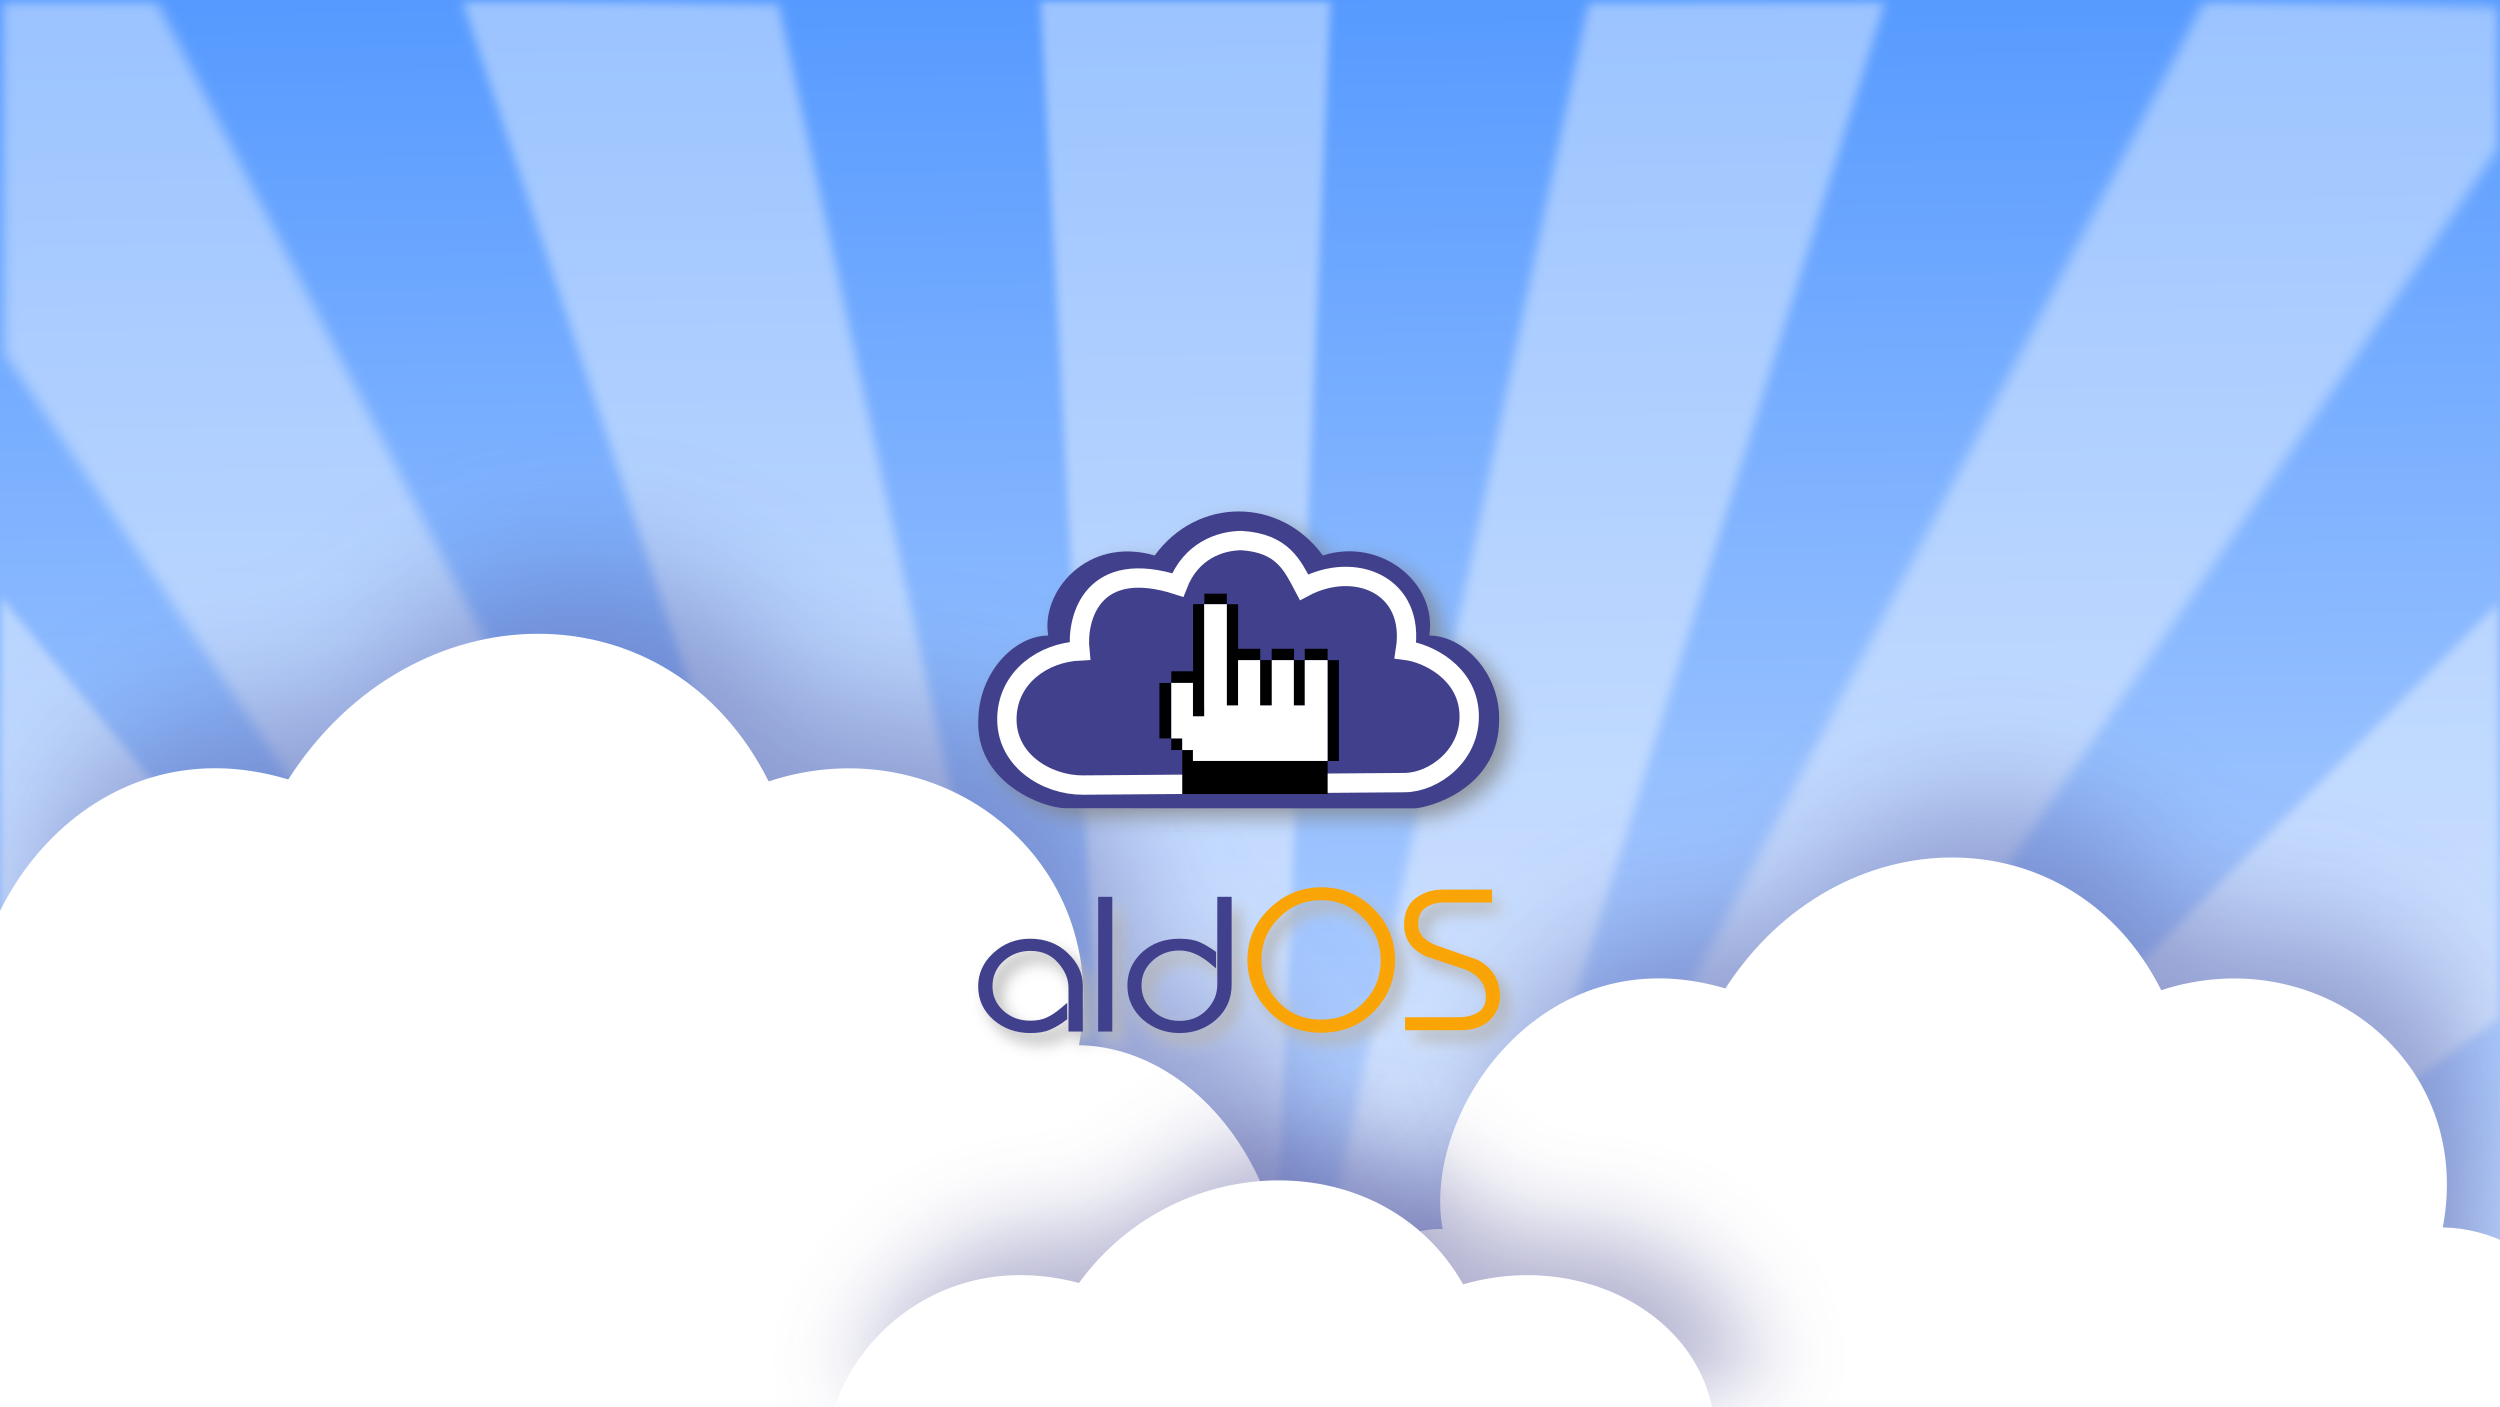
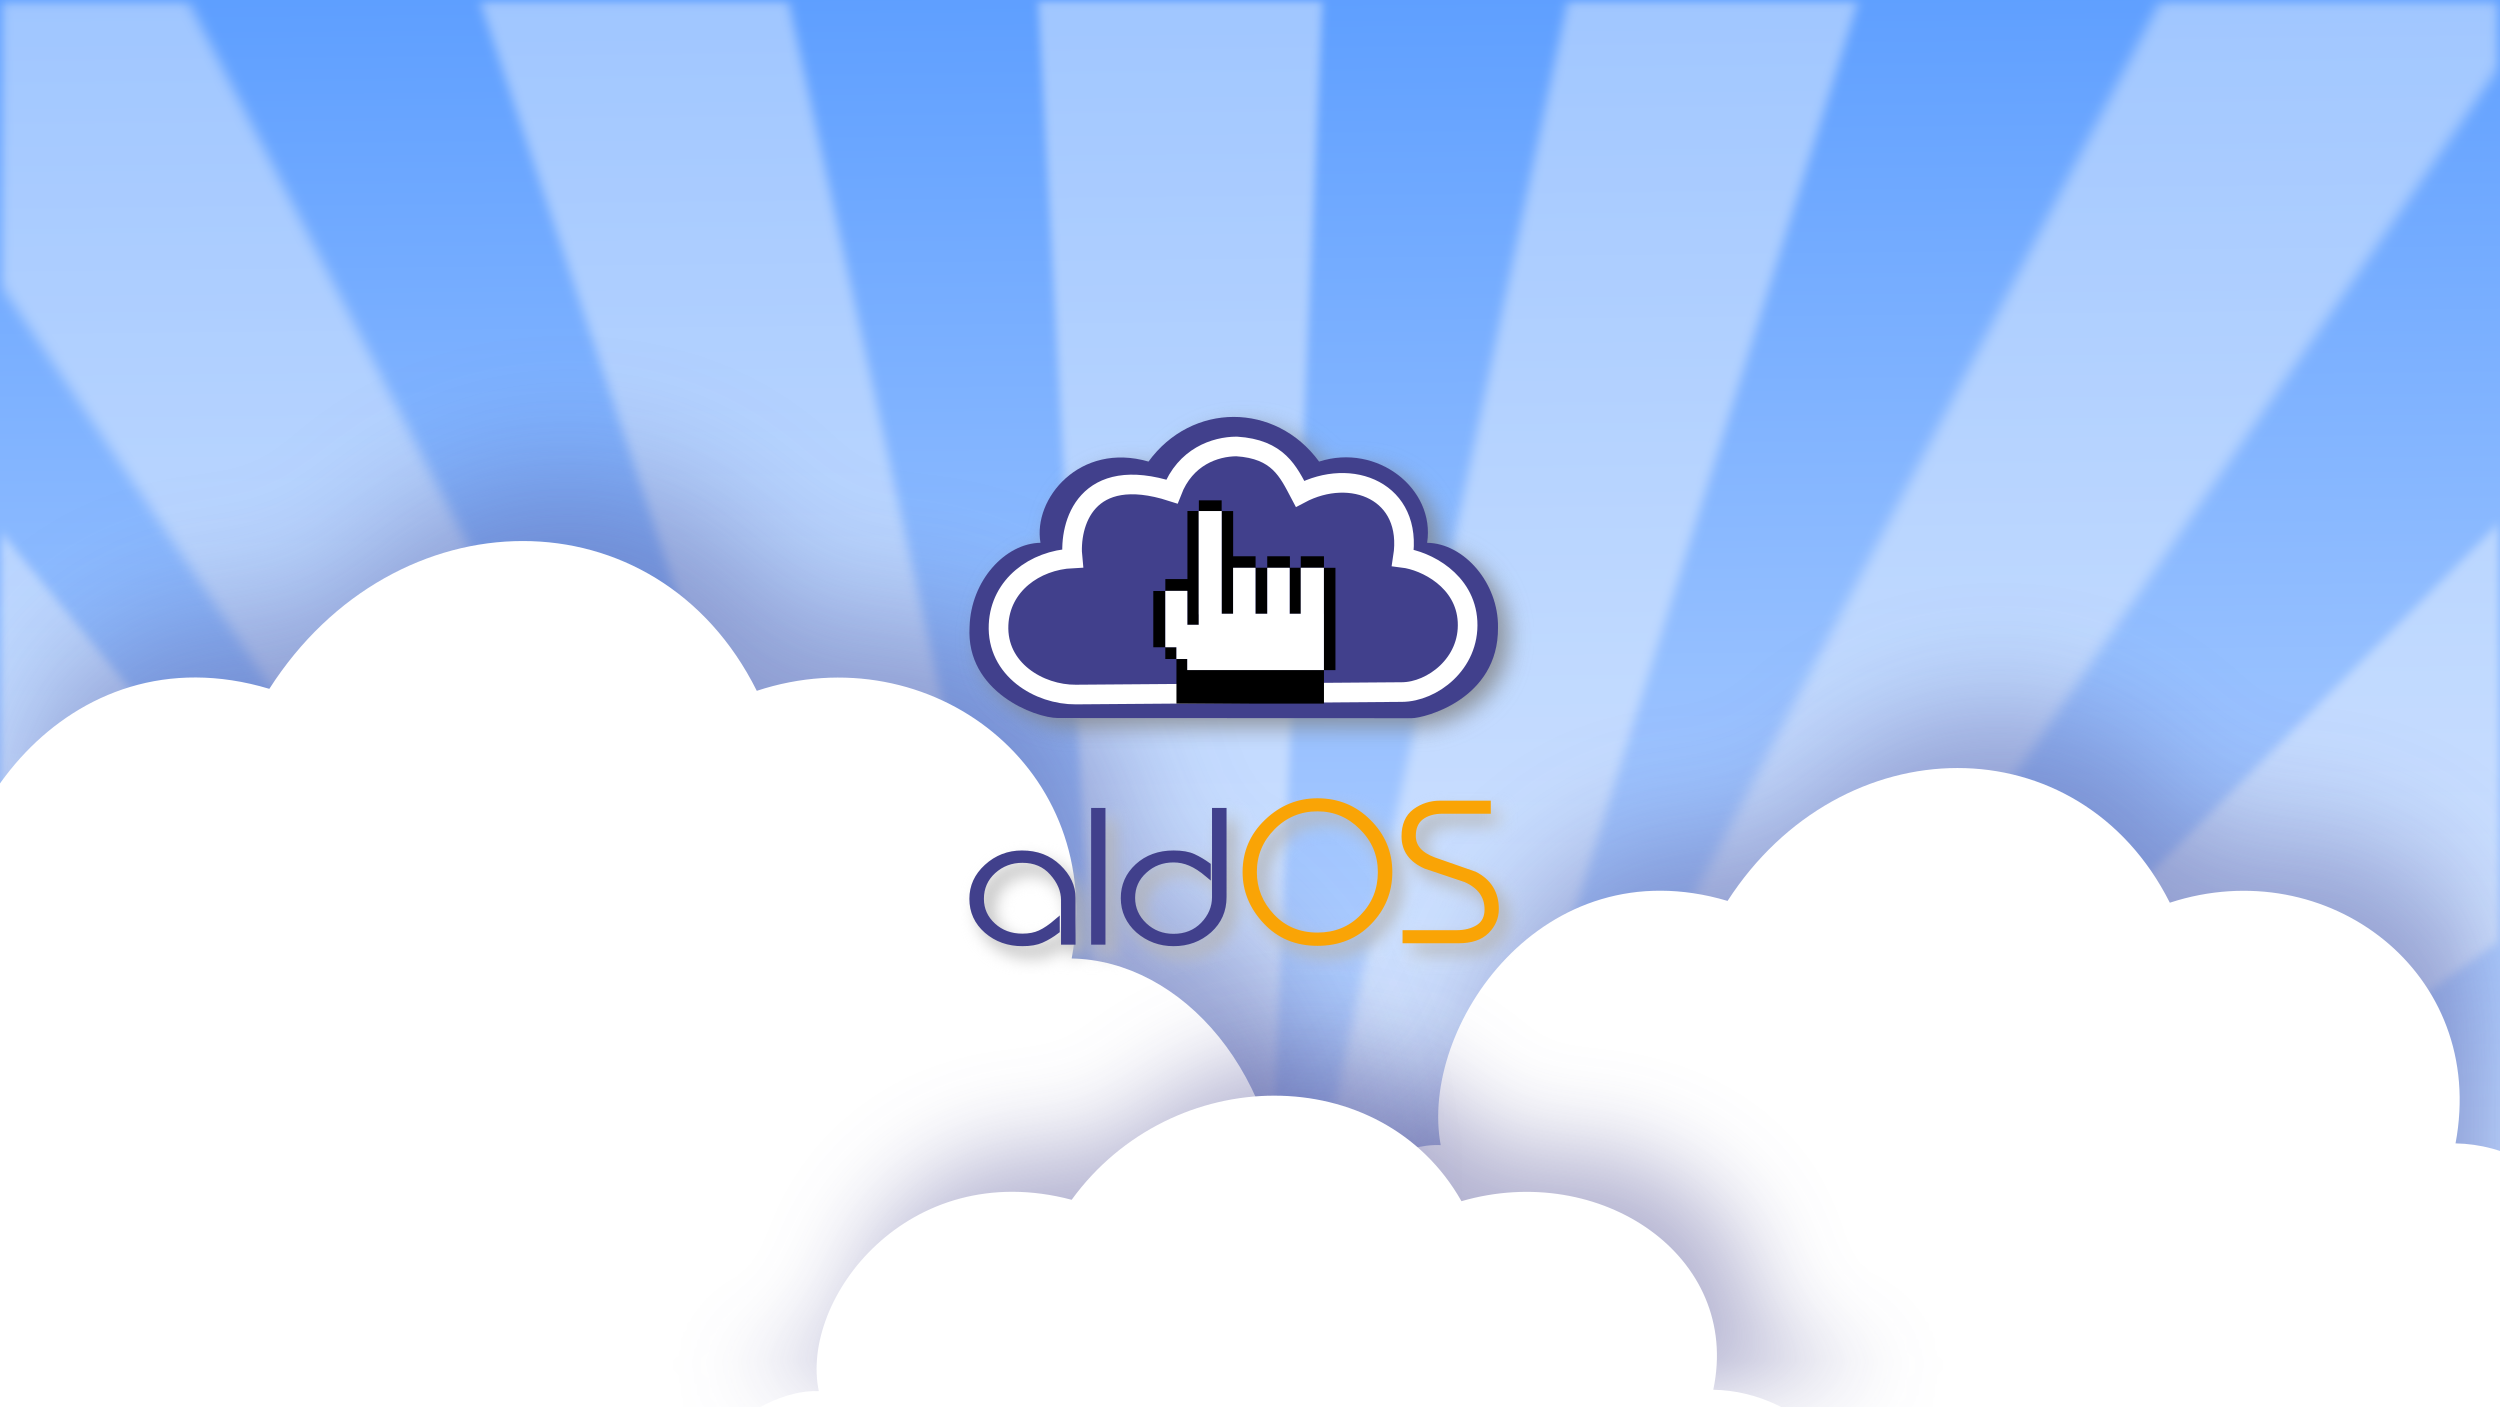
<svg xmlns="http://www.w3.org/2000/svg" xmlns:xlink="http://www.w3.org/1999/xlink" width="1920" height="1080" id="svg2915" version="1.1">
  <defs id="defs2917">
    <linearGradient id="linearGradient924">
      <stop style="stop-color:#d5e5ff;stop-opacity:1" offset="0" id="stop920" />
      <stop style="stop-color:#5599ff;stop-opacity:1" offset="1" id="stop922" />
    </linearGradient>
    <linearGradient id="linearGradient5002">
      <stop style="stop-color:#204a87;stop-opacity:1;" offset="0" id="stop5004" />
      <stop style="stop-color:#204a87;stop-opacity:0;" offset="1" id="stop5006" />
    </linearGradient>
    <linearGradient id="linearGradient3244">
      <stop style="stop-color:#016afa;stop-opacity:1" offset="0" id="stop3246" />
      <stop id="stop4424" offset="0.45" style="stop-color:#417dcd;stop-opacity:0.776" />
      <stop style="stop-color:#2db18b;stop-opacity:1" offset="1" id="stop3248" />
    </linearGradient>
-     <filter id="filter4570" style="color-interpolation-filters:sRGB">
-       <feGaussianBlur stdDeviation="1.561" id="feGaussianBlur4572" />
-     </filter>
    <linearGradient xlink:href="#linearGradient5002" id="linearGradient5008" x1="1148.466" y1="779.214" x2="1138.274" y2="782.449" gradientUnits="userSpaceOnUse" />
    <linearGradient xlink:href="#linearGradient5002" id="linearGradient5012" gradientUnits="userSpaceOnUse" x1="1148.466" y1="779.214" x2="1138.274" y2="782.449" gradientTransform="matrix(0.497709,0,0,0.497709,565.9282,392.8866)" />
    <linearGradient xlink:href="#linearGradient5002-4" id="linearGradient5008-5" x1="1148.466" y1="779.214" x2="1138.274" y2="782.449" gradientUnits="userSpaceOnUse" />
    <linearGradient id="linearGradient5002-4">
      <stop style="stop-color:#204a87;stop-opacity:1;" offset="0" id="stop5004-9" />
      <stop style="stop-color:#204a87;stop-opacity:0;" offset="1" id="stop5006-8" />
    </linearGradient>
    <filter style="color-interpolation-filters:sRGB" id="filter1052" x="-0.038" width="1.076" y="-0.14" height="1.28">
      <feGaussianBlur stdDeviation="3.366" id="feGaussianBlur1054" />
    </filter>
    <filter style="color-interpolation-filters:sRGB" id="filter1138" x="-0.047" width="1.094" y="-0.083" height="1.165">
      <feGaussianBlur stdDeviation="4.186" id="feGaussianBlur1140" />
    </filter>
-     <linearGradient xlink:href="#linearGradient924" id="linearGradient926" x1="668.059" y1="1272.882" x2="655.672" y2="65.14" gradientUnits="userSpaceOnUse" />
+     <linearGradient xlink:href="#linearGradient924" id="linearGradient926" x1="668.059" y1="1272.882" x2="655.672" y2="65.14" gradientUnits="userSpaceOnUse" gradientTransform="matrix(1.014694,0,0,1.014694,-13.96026,-79.40222)" />
    <filter style="color-interpolation-filters:sRGB" id="filter1089" x="-0.094" width="1.189" y="-0.165" height="1.33">
      <feGaussianBlur stdDeviation="8.395" id="feGaussianBlur1091" />
    </filter>
    <filter style="color-interpolation-filters:sRGB" id="filter1255" x="-0.094" width="1.189" y="-0.165" height="1.33">
      <feGaussianBlur stdDeviation="8.395" id="feGaussianBlur1257" />
    </filter>
    <filter style="color-interpolation-filters:sRGB" id="filter1089-0" x="-0.094" width="1.189" y="-0.165" height="1.33">
      <feGaussianBlur stdDeviation="8.395" id="feGaussianBlur1091-2" />
    </filter>
    <filter style="color-interpolation-filters:sRGB" id="filter1665" x="-0.037" width="1.073" y="-0.007" height="1.014">
      <feGaussianBlur stdDeviation="3.399" id="feGaussianBlur1667" />
    </filter>
    <filter style="color-interpolation-filters:sRGB" id="filter1669" x="-0.021" width="1.042" y="-0.008" height="1.017">
      <feGaussianBlur stdDeviation="3.988" id="feGaussianBlur1671" />
    </filter>
    <filter style="color-interpolation-filters:sRGB" id="filter1673" x="-0.014" width="1.029" y="-0.01" height="1.021">
      <feGaussianBlur stdDeviation="4.976" id="feGaussianBlur1675" />
    </filter>
    <filter style="color-interpolation-filters:sRGB" id="filter1677" x="-0.013" width="1.025" y="-0.012" height="1.023">
      <feGaussianBlur stdDeviation="3.646" id="feGaussianBlur1679" />
    </filter>
    <filter style="color-interpolation-filters:sRGB" id="filter1685" x="-0.02" width="1.04" y="-0.009" height="1.017">
      <feGaussianBlur stdDeviation="4.057" id="feGaussianBlur1687" />
    </filter>
    <filter style="color-interpolation-filters:sRGB" id="filter1693" x="-0.016" width="1.032" y="-0.01" height="1.019">
      <feGaussianBlur stdDeviation="4.729" id="feGaussianBlur1695" />
    </filter>
    <filter style="color-interpolation-filters:sRGB" id="filter1697" x="-0.013" width="1.027" y="-0.011" height="1.022">
      <feGaussianBlur stdDeviation="3.423" id="feGaussianBlur1699" />
    </filter>
    <clipPath clipPathUnits="userSpaceOnUse" id="clipPath932">
      <rect y="144.108" x="-205.231" height="1200" width="1920" id="rect934" style="opacity:0.99;fill:url(#linearGradient936);fill-opacity:1;fill-rule:evenodd;stroke:none" />
    </clipPath>
    <linearGradient xlink:href="#linearGradient924" id="linearGradient936" gradientUnits="userSpaceOnUse" gradientTransform="translate(55.74192,74.32259)" x1="668.059" y1="1272.882" x2="655.672" y2="65.14" />
    <clipPath clipPathUnits="userSpaceOnUse" id="clipPath938">
      <rect y="225.019" x="768.841" height="1066.287" width="1936.549" id="rect940" style="opacity:0.99;fill:url(#linearGradient942);fill-opacity:1;fill-rule:evenodd;stroke:none;stroke-width:0.947" />
    </clipPath>
    <linearGradient xlink:href="#linearGradient924" id="linearGradient942" gradientUnits="userSpaceOnUse" gradientTransform="matrix(1.008619,0,0,0.8885726,1032.064,163.0098)" x1="668.059" y1="1272.882" x2="655.672" y2="65.14" />
    <clipPath clipPathUnits="userSpaceOnUse" id="clipPath944">
      <rect y="6.742" x="-480.904" height="1185.862" width="2134.371" id="rect946" style="opacity:0.99;fill:url(#linearGradient948);fill-opacity:1;fill-rule:evenodd;stroke:none;stroke-width:1.048" />
    </clipPath>
    <linearGradient xlink:href="#linearGradient924" id="linearGradient948" gradientUnits="userSpaceOnUse" gradientTransform="matrix(1.111651,0,0,0.9882183,-190.7924,-62.22079)" x1="668.059" y1="1272.882" x2="655.672" y2="65.14" />
  </defs>
  <g id="layer1" transform="translate(260.9733,-69.78507)">
-     <rect y="69.785" x="-260.973" height="1200" width="1920" id="rect9055" style="opacity:0.99;fill:url(#linearGradient926);fill-opacity:1;fill-rule:evenodd;stroke:none" />
-     <path transform="matrix(0.2869756,-1.047504,1.047504,0.2869756,-369.4843,540.8214)" d="M 60.073,40.643 41.323,28.619 33.201,49.36 38.842,27.811 16.606,26.496 38.843,25.203 33.223,3.649 41.325,24.398 60.087,12.392 42.857,26.509 Z" id="use4486" style="color:#000000;display:inline;overflow:visible;visibility:visible;opacity:0.643;fill:#ffffff;fill-opacity:1;fill-rule:evenodd;stroke:none;stroke-width:1.5;marker:none;filter:url(#filter4570);enable-background:accumulate" />
-     <path transform="matrix(-0.1803663,0.644483,-0.644483,-0.1803663,-292.6119,254.416)" d="M 60.073,40.643 41.323,28.619 33.201,49.36 38.842,27.811 16.606,26.496 38.843,25.203 33.223,3.649 41.325,24.398 60.087,12.392 42.857,26.509 Z" id="use4488" style="color:#000000;display:inline;overflow:visible;visibility:visible;opacity:0.643;fill:#ffffff;fill-opacity:1;fill-rule:evenodd;stroke:none;stroke-width:1.5;marker:none;filter:url(#filter4570);enable-background:accumulate" />
-     <path style="opacity:0.409;fill:#ffffff;fill-opacity:1;stroke:none;stroke-width:0.952;stroke-miterlimit:4;stroke-dasharray:none;stroke-opacity:0.776;filter:url(#filter1677)" d="m 1658.406,532.403 1.003,318.782 -614.77,441.111 -83.801,-58.96 z" id="rect1568-1-0-5" />
-     <path style="opacity:0.409;fill:#ffffff;fill-opacity:1;stroke:none;stroke-width:0.952;stroke-miterlimit:4;stroke-dasharray:none;stroke-opacity:0.776;filter:url(#filter1673)" d="m 1432.422,69.634 226.351,5.381 7.608,95.98 -727.763,1063.327 -98.144,-29.438 z" id="rect1568-1-0" />
-     <path style="opacity:0.409;fill:#ffffff;fill-opacity:1;stroke:none;stroke-width:0.952;stroke-miterlimit:4;stroke-dasharray:none;stroke-opacity:0.776;filter:url(#filter1669)" d="M 959.201,71.589 1186.93,70.757 833.913,1205.309 726.358,1175.871 Z" id="rect1568-1" />
-     <g id="g1516" transform="matrix(0.8995626,0,0,1.011922,171.6297,62.96261)" clip-path="url(#clipPath944)">
+     <rect y="-8.592" x="-278.768" height="1217.633" width="1948.213" id="rect9055" style="opacity:0.99;fill:url(#linearGradient926);fill-opacity:1;fill-rule:evenodd;stroke:none;stroke-width:1.015" />
+     <path style="opacity:0.409;fill:#ffffff;fill-opacity:1;stroke:none;stroke-width:0.952;stroke-miterlimit:4;stroke-dasharray:none;stroke-opacity:0.776;filter:url(#filter1677)" d="m 1658.406,532.403 1.003,318.782 -614.77,441.111 -83.801,-58.96 z" id="rect1568-1-0-5" transform="matrix(1.014694,0,0,1.014694,-13.96026,-79.40222)" />
+     <path style="opacity:0.409;fill:#ffffff;fill-opacity:1;stroke:none;stroke-width:0.952;stroke-miterlimit:4;stroke-dasharray:none;stroke-opacity:0.776;filter:url(#filter1673)" d="m 1432.422,69.634 226.351,5.381 7.608,95.98 -727.763,1063.327 -98.144,-29.438 z" id="rect1568-1-0" transform="matrix(1.014694,0,0,1.014694,-13.96026,-79.40222)" />
+     <path style="opacity:0.409;fill:#ffffff;fill-opacity:1;stroke:none;stroke-width:0.952;stroke-miterlimit:4;stroke-dasharray:none;stroke-opacity:0.776;filter:url(#filter1669)" d="M 959.201,71.589 1186.93,70.757 833.913,1205.309 726.358,1175.871 Z" id="rect1568-1" transform="matrix(1.014694,0,0,1.014694,-13.96026,-79.40222)" />
+     <g id="g1516" transform="matrix(0.9127811,0,0,1.026792,160.1914,-15.51442)" clip-path="url(#clipPath944)">
      <path transform="matrix(5.490442,0,0,5.490442,161.1952,210.1168)" d="m 113.775,125.613 c -3.357,-16.011 15.499,-40.807 43.962,-33.27 17.457,-24.022 53.866,-24.337 67.775,0.244 24.138,-7.008 48.714,9.544 43.782,32.786 15.086,0.244 29.598,13.918 29.598,34.247 0,20.329 -20.63,36.696 -34.736,36.696 H 119.892 c -13.613,0 -34.736,-16.366 -34.736,-36.696 0,-20.329 17.447,-34.497 28.618,-34.006 z" style="opacity:0.409;fill:#41408c;fill-opacity:1;stroke-width:2.015;filter:url(#filter1089)" id="rect1948-6-9-5" />
      <path id="rect1948-2-3" style="opacity:1;fill:#ffffff;fill-opacity:1;stroke-width:11.063" d="m 750.77,939.592 c -18.43,-87.909 85.097,-224.049 241.373,-182.669 95.845,-131.893 295.75,-133.618 372.117,1.338 132.526,-38.477 267.462,52.4 240.385,180.009 82.826,1.338 162.505,76.415 162.505,188.033 0,111.617 -113.266,201.475 -190.714,201.475 H 784.358 c -74.743,0 -190.713,-89.858 -190.713,-201.475 0,-111.617 95.79,-189.402 157.125,-186.71 z" />
    </g>
-     <path style="opacity:0.409;fill:#ffffff;fill-opacity:1;stroke:none;stroke-width:0.952;stroke-miterlimit:4;stroke-dasharray:none;stroke-opacity:0.776;filter:url(#filter1665)" d="M 537.994,68.237 H 760.962 L 711.414,1204.753 599.93,1204.303 Z" id="rect1568" />
-     <path style="opacity:0.409;fill:#ffffff;fill-opacity:1;stroke:none;stroke-width:0.952;stroke-miterlimit:4;stroke-dasharray:none;stroke-opacity:0.776;filter:url(#filter1685)" d="M 336.809,72.731 93.595,68.802 471.387,1206.452 l 107.555,-29.438 z" id="rect1568-1-1" />
-     <path style="opacity:0.409;fill:#ffffff;fill-opacity:1;stroke:none;stroke-width:0.952;stroke-miterlimit:4;stroke-dasharray:none;stroke-opacity:0.776;filter:url(#filter1697)" d="m -264.787,522.87 5.061,297.105 521.997,444.208 91.48,9.169 z" id="rect1568-1-0-5-0" />
-     <path style="opacity:0.409;fill:#ffffff;fill-opacity:1;stroke:none;stroke-width:0.952;stroke-miterlimit:4;stroke-dasharray:none;stroke-opacity:0.776;filter:url(#filter1693)" d="m -141.129,69.634 -118.565,-0.919 2.283,272.603 610.086,908.488 98.144,-29.438 z" id="rect1568-1-0-8" />
-     <g transform="matrix(0.9914546,0,0,1.1254,-1023.244,-183.4513)" id="g1516-1" clip-path="url(#clipPath938)">
+     <path style="opacity:0.409;fill:#ffffff;fill-opacity:1;stroke:none;stroke-width:0.952;stroke-miterlimit:4;stroke-dasharray:none;stroke-opacity:0.776;filter:url(#filter1665)" d="M 537.994,68.237 H 760.962 L 711.414,1204.753 599.93,1204.303 Z" id="rect1568" transform="matrix(1.014694,0,0,1.014694,-13.96026,-79.40222)" />
+     <path style="opacity:0.409;fill:#ffffff;fill-opacity:1;stroke:none;stroke-width:0.952;stroke-miterlimit:4;stroke-dasharray:none;stroke-opacity:0.776;filter:url(#filter1685)" d="M 336.809,72.731 93.595,68.802 471.387,1206.452 l 107.555,-29.438 z" id="rect1568-1-1" transform="matrix(1.014694,0,0,1.014694,-13.96026,-79.40222)" />
+     <path style="opacity:0.409;fill:#ffffff;fill-opacity:1;stroke:none;stroke-width:0.952;stroke-miterlimit:4;stroke-dasharray:none;stroke-opacity:0.776;filter:url(#filter1697)" d="m -264.787,522.87 5.061,297.105 521.997,444.208 91.48,9.169 z" id="rect1568-1-0-5-0" transform="matrix(1.014694,0,0,1.014694,-13.96026,-79.40222)" />
+     <path style="opacity:0.409;fill:#ffffff;fill-opacity:1;stroke:none;stroke-width:0.952;stroke-miterlimit:4;stroke-dasharray:none;stroke-opacity:0.776;filter:url(#filter1693)" d="m -141.129,69.634 -118.565,-0.919 2.283,272.603 610.086,908.488 98.144,-29.438 z" id="rect1568-1-0-8" transform="matrix(1.014694,0,0,1.014694,-13.96026,-79.40222)" />
+     <g transform="matrix(1.006023,0,0,1.141938,-1052.24,-265.5492)" id="g1516-1" clip-path="url(#clipPath938)">
      <path transform="matrix(5.490442,0,0,5.490442,161.1952,210.1168)" d="m 113.775,125.613 c -3.357,-16.011 15.499,-40.807 43.962,-33.27 17.457,-24.022 53.866,-24.337 67.775,0.244 24.138,-7.008 48.714,9.544 43.782,32.786 15.086,0.244 29.598,13.918 29.598,34.247 0,20.329 -20.63,36.696 -34.736,36.696 H 119.892 c -13.613,0 -34.736,-16.366 -34.736,-36.696 0,-20.329 17.447,-34.497 28.618,-34.006 z" style="opacity:0.409;fill:#41408c;fill-opacity:1;stroke-width:2.015;filter:url(#filter1089-0)" id="rect1948-6-9-5-0" />
      <path id="rect1948-2-3-5" style="opacity:1;fill:#ffffff;fill-opacity:1;stroke-width:11.063" d="m 750.77,939.592 c -18.43,-87.909 85.097,-224.049 241.373,-182.669 95.845,-131.893 295.75,-133.618 372.117,1.338 132.526,-38.477 267.462,52.4 240.385,180.009 82.826,1.338 162.505,76.415 162.505,188.033 0,111.617 -113.266,201.475 -190.714,201.475 H 784.358 c -74.743,0 -190.713,-89.858 -190.713,-201.475 0,-111.617 95.79,-189.402 157.125,-186.71 z" />
    </g>
-     <g id="g1512" transform="translate(-55.74194,-74.32258)" clip-path="url(#clipPath932)">
+     <g id="g1512" transform="matrix(1.014694,0,0,1.014694,-70.52129,-154.8169)" clip-path="url(#clipPath932)">
      <path transform="matrix(4.353194,0,0,4.353194,-35.41291,695.8986)" d="m 113.775,125.613 c -3.357,-16.011 15.499,-40.807 43.962,-33.27 17.457,-24.022 53.866,-24.337 67.775,0.244 24.138,-7.008 48.714,9.544 43.782,32.786 15.086,0.244 29.598,13.918 29.598,34.247 0,20.329 -20.63,36.696 -34.736,36.696 H 119.892 c -13.613,0 -34.736,-16.366 -34.736,-36.696 0,-20.329 17.447,-34.497 28.618,-34.006 z" style="opacity:0.409;fill:#41408c;fill-opacity:1;stroke-width:2.015;filter:url(#filter1255)" id="rect1948-6-9-5-3" />
      <path id="rect1948-2-3-6" style="opacity:1;fill:#ffffff;fill-opacity:1;stroke-width:8.772" d="m 432.042,1274.276 c -14.613,-69.7 67.471,-177.641 191.377,-144.833 75.992,-104.573 234.49,-105.942 295.04,1.061 105.075,-30.507 212.062,41.547 190.593,142.724 65.67,1.061 128.845,60.587 128.845,149.085 0,88.498 -89.805,159.743 -151.211,159.743 H 458.673 c -59.261,0 -151.21,-71.245 -151.21,-159.743 0,-88.498 75.949,-150.171 124.58,-148.037 z" />
    </g>
-     <g transform="matrix(1.875772,0,0,1.875772,458.6639,412.4644)" id="g1244">
+     <g transform="matrix(1.903335,0,0,1.903335,451.4434,339.123)" id="g1244">
      <g id="g1190">
        <g transform="translate(3.600002,4.3)" id="g1090-3" style="fill:#808080;stroke:#cccccc;filter:url(#filter1052)">
          <g aria-label="OS" transform="matrix(1.007341,0,0,0.9927122,-63.9768,-45.4014)" id="text2806-6" style="font-style:normal;font-variant:normal;font-weight:normal;font-stretch:normal;font-size:80.511px;line-height:1.25;font-family:Architekt;-inkscape-font-specification:'Architekt, Normal';font-variant-ligatures:normal;font-variant-caps:normal;font-variant-numeric:normal;opacity:1;fill:#808080;fill-opacity:1;stroke:#cccccc;stroke-width:2.013;stroke-opacity:1">
            <path d="m 248.645,257.648 q 0,11.916 -8.212,20.45 -8.132,8.534 -20.772,8.534 -12.721,0 -20.852,-8.856 -8.132,-8.856 -8.132,-20.128 0,-12.077 8.695,-20.53 8.695,-8.454 20.289,-8.454 12.157,0 20.53,8.534 8.454,8.534 8.454,20.45 z m -28.984,-25.683 q -10.466,0 -17.874,7.568 -7.407,7.568 -7.407,18.115 0,10.225 7.166,17.954 7.166,7.649 18.115,7.649 10.789,0 17.954,-7.407 7.246,-7.488 7.246,-18.196 0,-10.628 -7.488,-18.115 -7.407,-7.568 -17.712,-7.568 z" style="fill:#808080;fill-opacity:1;stroke:#cccccc;stroke-width:2.013;stroke-opacity:1" id="path135-7" />
            <path d="m 276.169,285.586 h -21.416 v -3.301 h 20.611 q 5.153,0 8.695,-2.254 3.543,-2.335 3.543,-7.166 0,-8.212 -8.615,-12.077 l -16.022,-5.475 q -8.615,-3.865 -8.615,-12.157 0,-6.924 4.348,-10.225 4.428,-3.301 10.144,-3.301 h 19.242 v 3.301 h -18.357 q -5.153,0 -8.454,2.496 -3.22,2.496 -3.22,7.568 0,6.521 8.293,9.661 l 16.344,5.797 q 8.615,4.509 8.615,14.251 0,5.153 -3.784,9.017 -3.784,3.865 -11.352,3.865 z" style="fill:#808080;fill-opacity:1;stroke:#cccccc;stroke-width:2.013;stroke-opacity:1" id="path137-5" />
          </g>
          <g aria-label="ald" transform="matrix(1.041993,0,0,0.9391079,-64.83845,-38.79839)" id="text2798-3" style="font-style:normal;font-weight:normal;font-size:81.587px;line-height:1.25;font-family:sans-serif;opacity:1;fill:#808080;fill-opacity:1;stroke:#cccccc;stroke-width:2.04;stroke-opacity:1">
            <path d="m 112.372,290.682 q -1.632,1.387 -3.019,2.284 -1.305,0.897 -3.1,1.795 -2.774,1.387 -7.343,1.387 -8.077,0 -13.788,-5.466 -5.711,-5.548 -5.711,-13.87 0,-8.077 5.711,-13.87 5.793,-5.874 13.625,-5.874 8.567,0 14.115,5.956 5.63,5.956 5.63,13.462 v 19.01 h -3.59 v -18.112 q 0,-6.119 -4.406,-11.585 -4.324,-5.466 -11.585,-5.466 -6.527,0 -11.259,4.732 -4.65,4.732 -4.65,11.749 0,6.69 4.569,11.341 4.569,4.65 11.341,4.65 3.998,0 6.853,-1.469 2.937,-1.469 6.609,-4.977 z" style="font-style:normal;font-variant:normal;font-weight:normal;font-stretch:normal;font-size:81.587px;font-family:Architekt;-inkscape-font-specification:'Architekt, Normal';font-variant-ligatures:normal;font-variant-caps:normal;font-variant-numeric:normal;fill:#808080;fill-opacity:1;stroke:#cccccc;stroke-width:2.04;stroke-opacity:1" id="path128-5" />
            <path d="m 130.07,295.496 h -3.508 v -56.703 h 3.508 z" style="font-style:normal;font-variant:normal;font-weight:normal;font-stretch:normal;font-size:81.587px;font-family:Architekt;-inkscape-font-specification:'Architekt, Normal';font-variant-ligatures:normal;font-variant-caps:normal;font-variant-numeric:normal;fill:#808080;fill-opacity:1;stroke:#cccccc;stroke-width:2.04;stroke-opacity:1" id="path130-6" />
            <path d="m 176.964,276.078 q 0,8.73 -5.711,14.441 -5.711,5.63 -13.788,5.63 -7.832,0 -13.707,-5.63 -2.774,-2.774 -4.243,-6.282 -1.469,-3.508 -1.469,-7.751 0,-8.159 5.466,-13.788 5.548,-5.63 13.951,-5.63 4.814,0 7.669,1.469 2.856,1.469 5.711,3.753 v 4.324 q -3.753,-3.508 -6.935,-4.977 -3.1,-1.469 -6.445,-1.469 -6.609,0 -11.259,4.732 -4.65,4.65 -4.65,11.504 0,6.772 4.65,11.667 4.65,4.814 11.259,4.814 6.935,0 11.422,-5.058 4.487,-5.14 4.487,-11.749 v -37.285 h 3.59 z" style="font-style:normal;font-variant:normal;font-weight:normal;font-stretch:normal;font-size:81.587px;font-family:Architekt;-inkscape-font-specification:'Architekt, Normal';font-variant-ligatures:normal;font-variant-caps:normal;font-variant-numeric:normal;fill:#808080;fill-opacity:1;stroke:#cccccc;stroke-width:2.04;stroke-opacity:1" id="path132-2" />
          </g>
        </g>
        <g id="g1090">
          <g aria-label="OS" transform="matrix(1.007341,0,0,0.9927122,-63.9768,-45.4014)" id="text2806-36" style="font-style:normal;font-variant:normal;font-weight:normal;font-stretch:normal;font-size:80.511px;line-height:1.25;font-family:Architekt;-inkscape-font-specification:'Architekt, Normal';font-variant-ligatures:normal;font-variant-caps:normal;font-variant-numeric:normal;opacity:1;fill:#f9a406;fill-opacity:1;stroke:#faa405;stroke-width:2.013;stroke-opacity:1">
            <path d="m 248.645,257.648 q 0,11.916 -8.212,20.45 -8.132,8.534 -20.772,8.534 -12.721,0 -20.852,-8.856 -8.132,-8.856 -8.132,-20.128 0,-12.077 8.695,-20.53 8.695,-8.454 20.289,-8.454 12.157,0 20.53,8.534 8.454,8.534 8.454,20.45 z m -28.984,-25.683 q -10.466,0 -17.874,7.568 -7.407,7.568 -7.407,18.115 0,10.225 7.166,17.954 7.166,7.649 18.115,7.649 10.789,0 17.954,-7.407 7.246,-7.488 7.246,-18.196 0,-10.628 -7.488,-18.115 -7.407,-7.568 -17.712,-7.568 z" style="fill:#f9a406;fill-opacity:1;stroke:#faa405;stroke-width:2.013;stroke-opacity:1" id="path135-75" />
            <path d="m 276.169,285.586 h -21.416 v -3.301 h 20.611 q 5.153,0 8.695,-2.254 3.543,-2.335 3.543,-7.166 0,-8.212 -8.615,-12.077 l -16.022,-5.475 q -8.615,-3.865 -8.615,-12.157 0,-6.924 4.348,-10.225 4.428,-3.301 10.144,-3.301 h 19.242 v 3.301 h -18.357 q -5.153,0 -8.454,2.496 -3.22,2.496 -3.22,7.568 0,6.521 8.293,9.661 l 16.344,5.797 q 8.615,4.509 8.615,14.251 0,5.153 -3.784,9.017 -3.784,3.865 -11.352,3.865 z" style="fill:#f9a406;fill-opacity:1;stroke:#faa405;stroke-width:2.013;stroke-opacity:1" id="path137-3" />
          </g>
          <g aria-label="ald" transform="matrix(1.041993,0,0,0.9391079,-64.83845,-38.79839)" id="text2798-5" style="font-style:normal;font-weight:normal;font-size:81.587px;line-height:1.25;font-family:sans-serif;opacity:1;fill:#41408c;fill-opacity:1;stroke:#41408c;stroke-width:2.04;stroke-opacity:1">
            <path d="m 112.372,290.682 q -1.632,1.387 -3.019,2.284 -1.305,0.897 -3.1,1.795 -2.774,1.387 -7.343,1.387 -8.077,0 -13.788,-5.466 -5.711,-5.548 -5.711,-13.87 0,-8.077 5.711,-13.87 5.793,-5.874 13.625,-5.874 8.567,0 14.115,5.956 5.63,5.956 5.63,13.462 v 19.01 h -3.59 v -18.112 q 0,-6.119 -4.406,-11.585 -4.324,-5.466 -11.585,-5.466 -6.527,0 -11.259,4.732 -4.65,4.732 -4.65,11.749 0,6.69 4.569,11.341 4.569,4.65 11.341,4.65 3.998,0 6.853,-1.469 2.937,-1.469 6.609,-4.977 z" style="font-style:normal;font-variant:normal;font-weight:normal;font-stretch:normal;font-size:81.587px;font-family:Architekt;-inkscape-font-specification:'Architekt, Normal';font-variant-ligatures:normal;font-variant-caps:normal;font-variant-numeric:normal;fill:#41408c;fill-opacity:1;stroke:#41408c;stroke-width:2.04;stroke-opacity:1" id="path128-6" />
            <path d="m 130.07,295.496 h -3.508 v -56.703 h 3.508 z" style="font-style:normal;font-variant:normal;font-weight:normal;font-stretch:normal;font-size:81.587px;font-family:Architekt;-inkscape-font-specification:'Architekt, Normal';font-variant-ligatures:normal;font-variant-caps:normal;font-variant-numeric:normal;fill:#41408c;fill-opacity:1;stroke:#41408c;stroke-width:2.04;stroke-opacity:1" id="path130-2" />
            <path d="m 176.964,276.078 q 0,8.73 -5.711,14.441 -5.711,5.63 -13.788,5.63 -7.832,0 -13.707,-5.63 -2.774,-2.774 -4.243,-6.282 -1.469,-3.508 -1.469,-7.751 0,-8.159 5.466,-13.788 5.548,-5.63 13.951,-5.63 4.814,0 7.669,1.469 2.856,1.469 5.711,3.753 v 4.324 q -3.753,-3.508 -6.935,-4.977 -3.1,-1.469 -6.445,-1.469 -6.609,0 -11.259,4.732 -4.65,4.65 -4.65,11.504 0,6.772 4.65,11.667 4.65,4.814 11.259,4.814 6.935,0 11.422,-5.058 4.487,-5.14 4.487,-11.749 v -37.285 h 3.59 z" style="font-style:normal;font-variant:normal;font-weight:normal;font-stretch:normal;font-size:81.587px;font-family:Architekt;-inkscape-font-specification:'Architekt, Normal';font-variant-ligatures:normal;font-variant-caps:normal;font-variant-numeric:normal;fill:#41408c;fill-opacity:1;stroke:#41408c;stroke-width:2.04;stroke-opacity:1" id="path132-9" />
          </g>
        </g>
      </g>
      <g id="g1219">
        <path d="m 50.036,81.1 c -3.136,-17.814 15.864,-40.814 43.589,-32.77 17.457,-24.022 51.274,-24.044 68.834,0 23.441,-7.55 46.946,10.956 43.589,32.77 14.851,0.186 28.851,16.186 28.595,34.186 0.256,29 -29.744,36.584 -34.81,36.581 L 57.073,151.802 c -9.173,-0.004 -37.173,-10.516 -35.655,-36.696 0.482,-18.821 14.482,-33.821 28.618,-34.006 z" style="opacity:0.74;fill:#808080;fill-opacity:1;stroke-width:2.015;filter:url(#filter1138)" id="rect1948-4" />
        <path d="M 45.536,77.514 C 42.4,59.7 61.4,36.7 89.126,44.744 c 17.457,-24.022 51.274,-24.044 68.834,0 23.441,-7.55 46.946,10.956 43.589,32.77 14.851,0.186 28.851,16.186 28.595,34.186 0.256,29 -29.744,36.584 -34.81,36.581 L 52.573,148.216 c -9.173,-0.004 -37.173,-10.516 -35.655,-36.696 0.482,-18.821 14.482,-33.821 28.618,-34.006 z" style="opacity:1;fill:#41408c;fill-opacity:1;stroke-width:2.015" id="rect1948-1" />
        <path id="rect1948-3-2" style="opacity:1;fill:none;fill-opacity:1;stroke:#ffffff;stroke-width:7.919;stroke-miterlimit:4;stroke-dasharray:none" d="M 58.467,83.795 C 57,69.7 64,45.7 98.554,56.839 104,42.7 116,38.7 124.654,38.635 141.494,39.7 145.483,48.7 150.263,57.753 171,46.7 196,56.7 191.765,83.564 201,84.7 217,92.7 217.861,109.28 c 0.888,17.11 -14.356,28.365 -26.401,28.457 L 59.797,138.74 C 45,138.853 27.787,128.59 28.626,110.543 29.368,94.608 43.242,84.533 58.467,83.795 Z" />
        <path style="opacity:1;fill:#000000;fill-opacity:1;stroke:none;stroke-width:9.537;stroke-miterlimit:4;stroke-dasharray:none;stroke-opacity:0.776" d="m 109.443,60.386 v 4.324 h 9.199 v -4.324 z m 9.199,4.324 v 41.453 h 4.637 V 87.591 h 9.033 v 18.564 h 4.746 V 87.591 h 9.08 v 18.564 h 4.432 V 87.57 h 9.355 V 82.943 h -9.359 v 4.627 h -4.379 v -4.617 h -9.158 v 4.617 h -4.697 v -4.617 h -9.053 V 64.711 Z m -13.812,-0.033 V 92.154 h -8.912 v 4.76 h 8.912 v 13.691 h 4.57 V 96.914 92.154 64.677 Z m 55.09,22.922 v 41.275 h -55.09 v -4.449 h -4.43 V 142.4 h 4.43 55.096 V 128.896 H 164.556 V 87.599 Z M 91.056,96.951 v 22.701 h 4.861 V 96.951 Z m 4.844,22.709 V 124.4 h 4.5 v -4.74 z" id="rect880" />
        <path style="opacity:1;fill:#ffffff;fill-opacity:1;stroke:none;stroke-width:9.951;stroke-miterlimit:4;stroke-dasharray:none;stroke-opacity:0.776" d="M 109.374,64.701 V 106.4 h 0.025 v 4.205 H 104.777 V 96.914 h -8.859 v 22.73 h 4.482 V 124.4 h 4.369 v 4.465 h 4.631 v -0.002 H 159.898 V 106.15 h -0.01 V 87.599 h -9.33 V 106.15 h -4.482 V 87.599 h -9.018 V 106.15 h -4.783 V 87.599 h -9.016 V 106.15 H 118.648 V 64.701 Z" id="rect993" />
      </g>
    </g>
  </g>
</svg>
